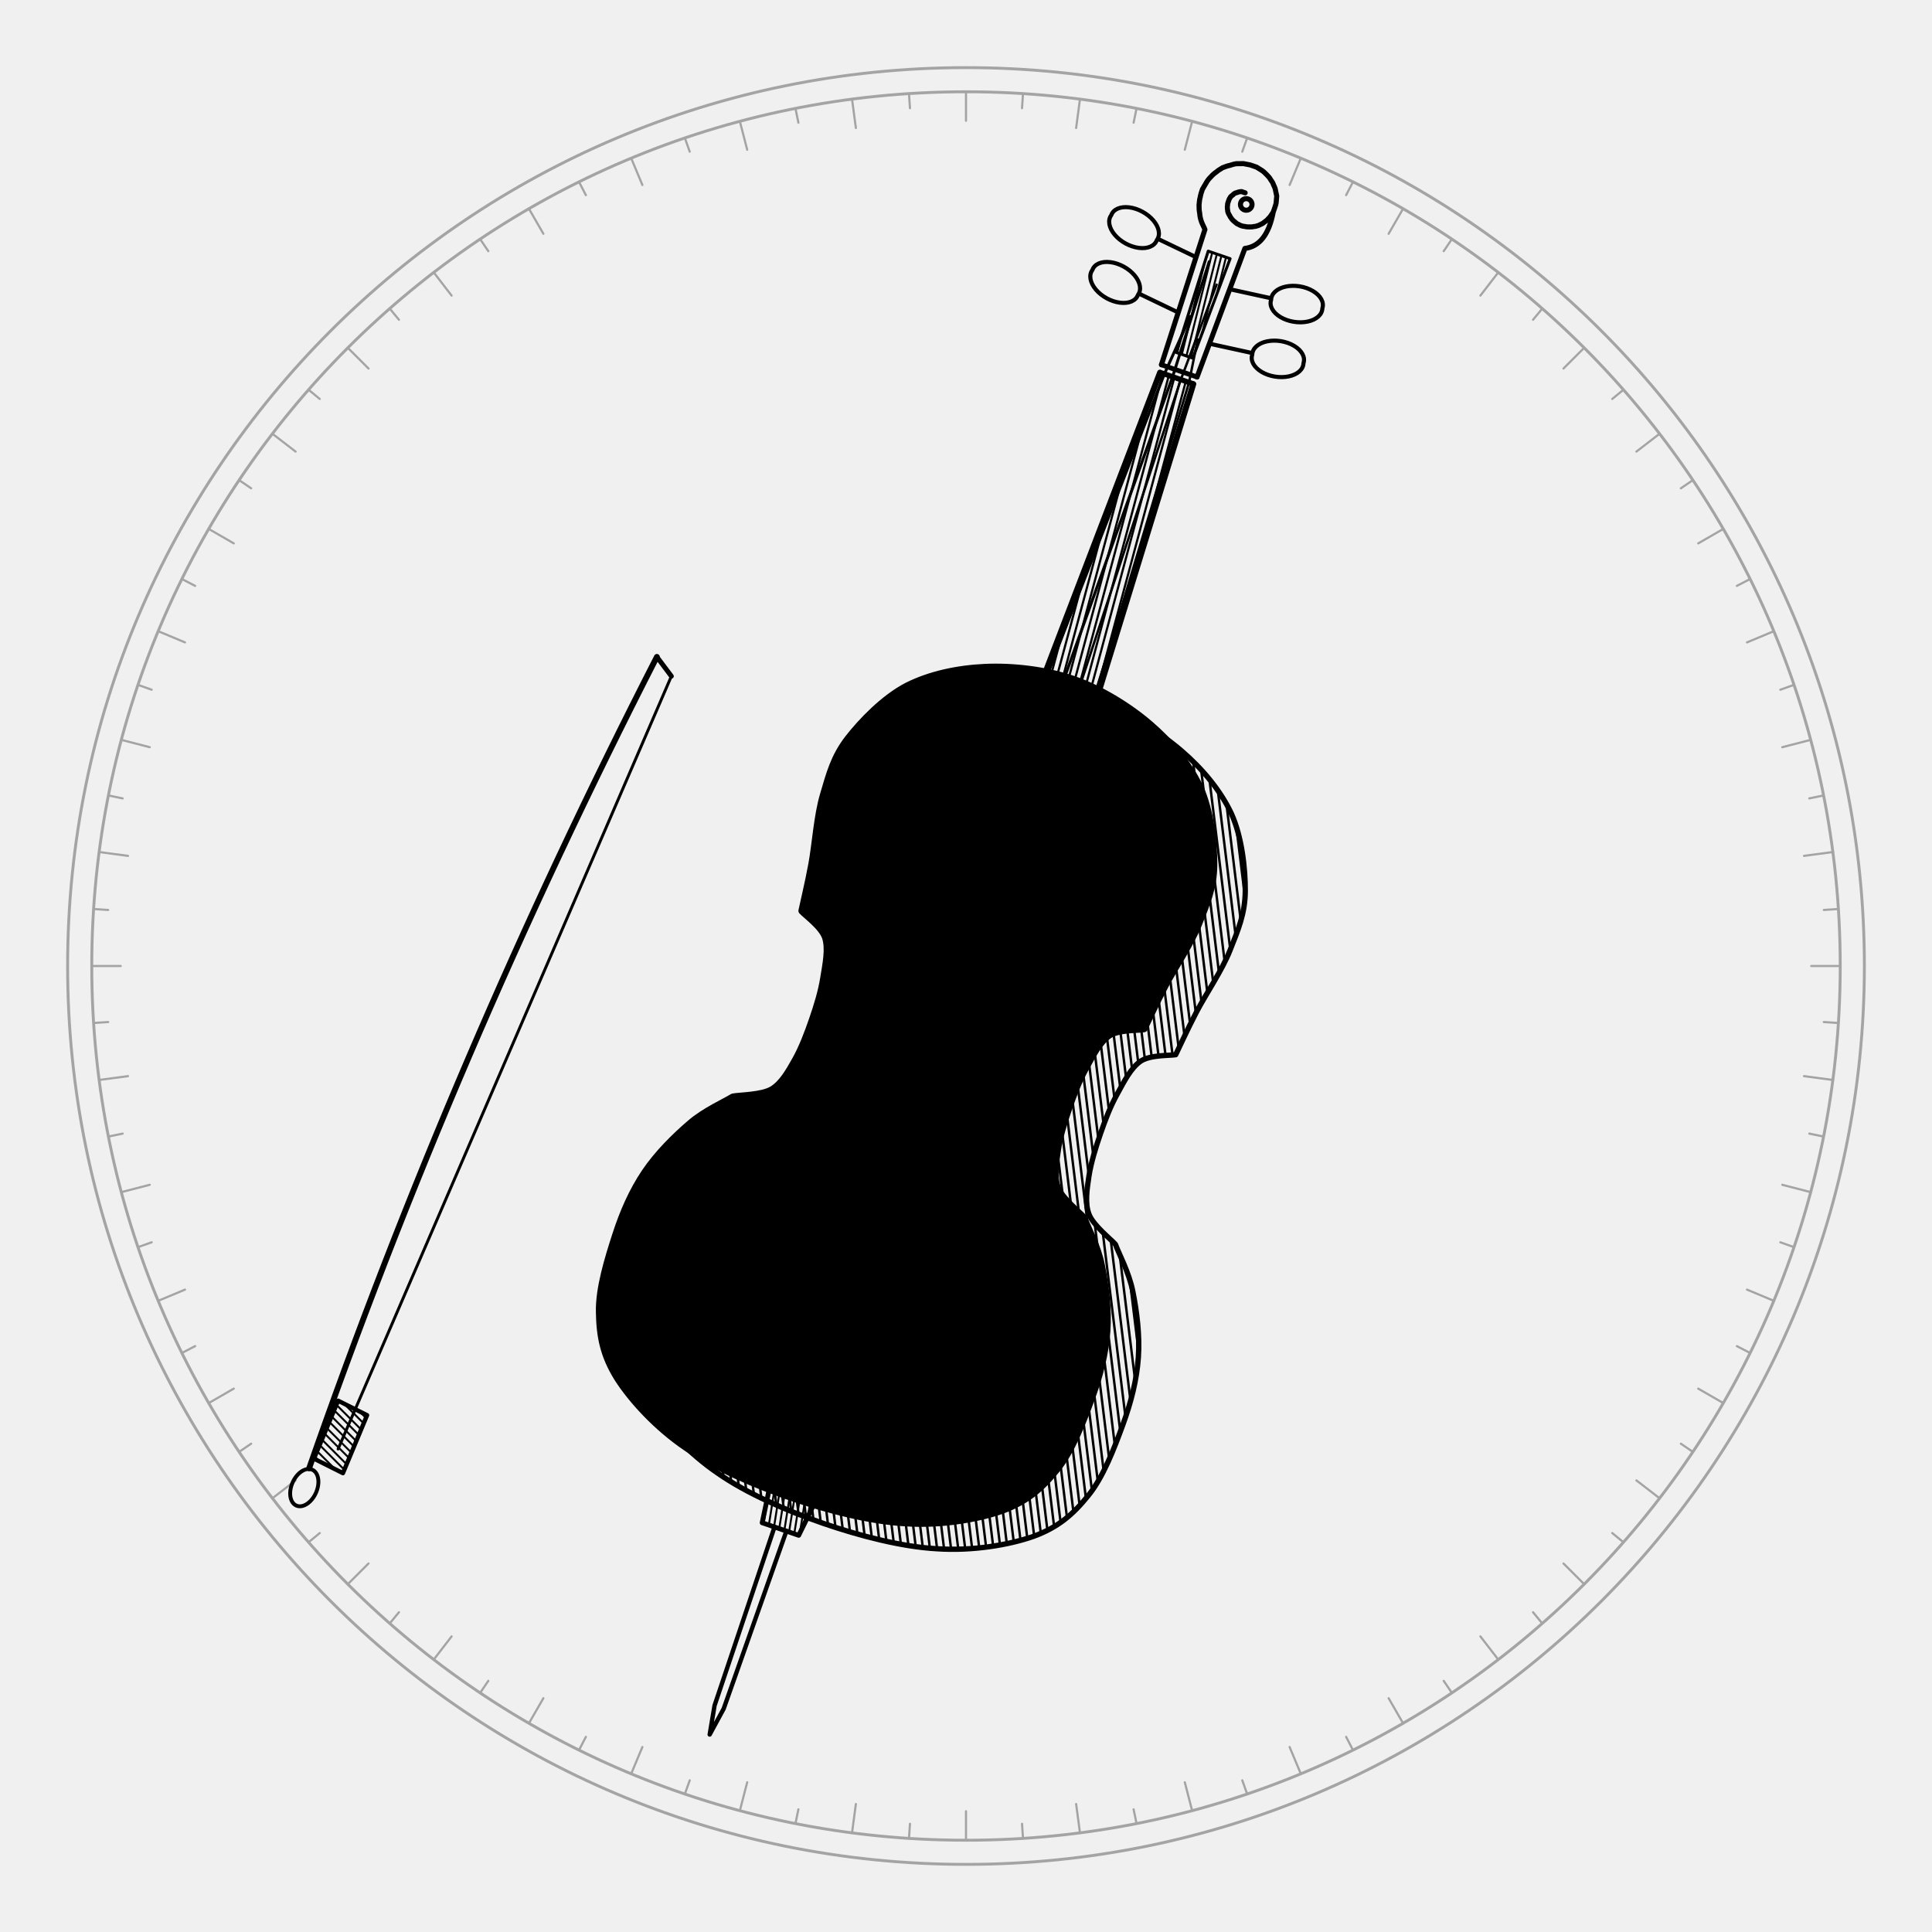
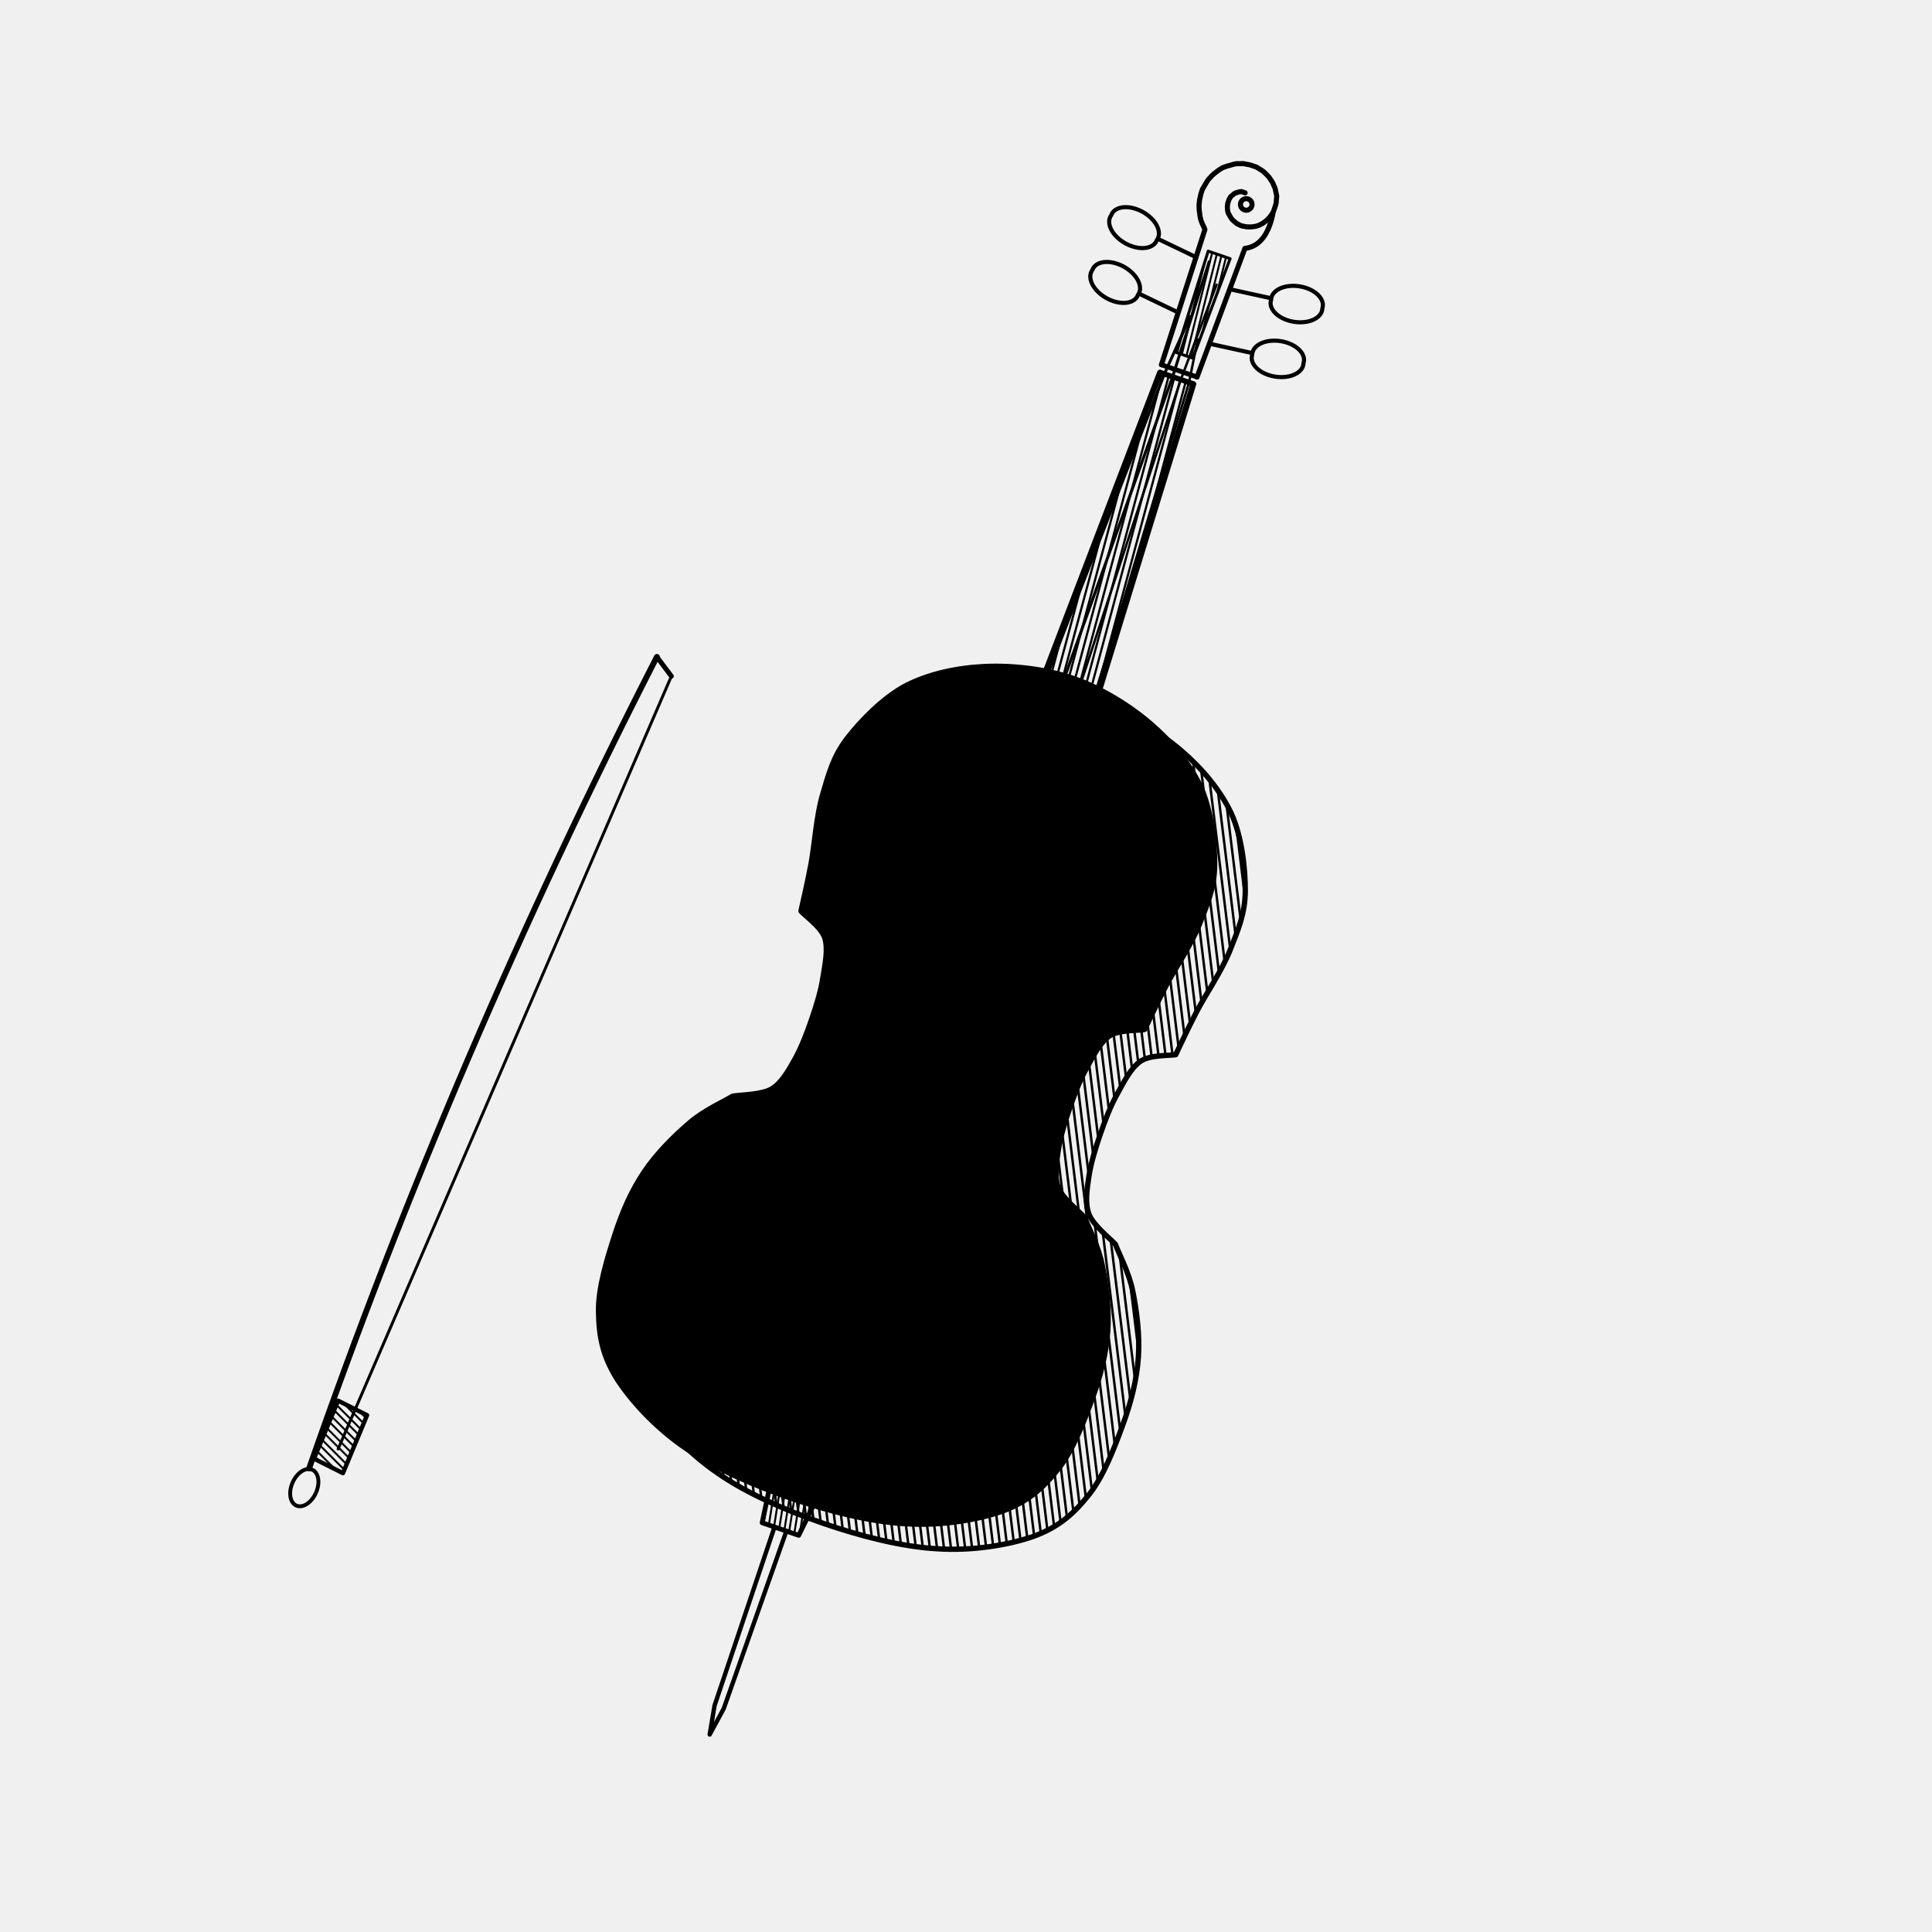
<svg xmlns="http://www.w3.org/2000/svg" viewBox="0 0 400 400" fill="none" stroke="currentColor" stroke-linecap="round" stroke-linejoin="round" role="img" aria-label="Виолончель">
  <defs stroke="none">
    <clipPath id="cello-clip-1">
      <path d="M195 315L196 323L204 323L205 315Z" />
    </clipPath>
    <clipPath id="cello-clip-2">
      <path d="M245.4 203.5C245.6 201.9 246 197.7 246.6 193.7C247.2 189.7 248.8 183.9 249 179.4C249.2 174.9 249.5 171.3 248 166.8C246.5 162.4 243.7 156.4 240 152.5C236.3 148.7 231.3 145.7 226 143.6C220.7 141.5 214 140 208 140C202 140 195.3 141.5 190 143.6C184.7 145.7 179.7 148.7 176 152.5C172.3 156.4 169.5 162.4 168 166.8C166.5 171.3 166.8 174.9 167 179.4C167.2 183.9 168.8 189.7 169.4 193.7C170 197.7 170.4 201.9 170.6 203.5C171.7 204.1 175.5 205.2 177 207.1C178.5 209.1 178.9 212.3 179.4 215.2C179.9 218 180 221.1 180 224.1C180 227.1 179.9 230.3 179.4 233.1C178.9 235.8 178.4 238.7 176.8 240.6C175.2 242.5 170.8 244 169.6 244.7C168.5 246.1 165 249.3 163 252.8C161 256.2 158.7 260.8 157.5 265.3C156.3 269.8 155.9 274.5 156 279.6C156.1 284.7 156.3 291.1 158 295.7C159.7 300.4 161.7 303.9 166 307.4C170.3 310.8 177 314.4 184 316.3C191 318.3 200 319 208 319C216 319 225 318.3 232 316.3C239 314.4 245.7 310.8 250 307.4C254.3 303.9 256.3 300.4 258 295.7C259.7 291.1 259.9 284.7 260 279.6C260.1 274.5 259.7 269.8 258.5 265.3C257.3 260.8 255 256.2 253 252.8C251 249.3 247.5 246.1 246.4 244.7C245.2 244 240.8 242.5 239.2 240.6C237.6 238.7 237.1 235.8 236.6 233.1C236.1 230.3 236 227.1 236 224.1C236 221.1 236.1 218 236.6 215.2C237.1 212.3 237.5 209.1 239 207.1C240.5 205.2 244.3 204.1 245.4 203.5Z" />
    </clipPath>
    <mask id="cello-mask-3" maskUnits="userSpaceOnUse" x="104" y="93" width="200" height="271">
      <rect x="104" y="93" width="200" height="271" fill="#fff" />
      <path d="M245.4 203.5C245.6 201.9 246 197.7 246.6 193.7C247.2 189.7 248.8 183.9 249 179.4C249.2 174.9 249.5 171.3 248 166.8C246.5 162.4 243.7 156.4 240 152.5C236.3 148.7 231.3 145.7 226 143.6C220.7 141.5 214 140 208 140C202 140 195.3 141.5 190 143.6C184.7 145.7 179.7 148.7 176 152.5C172.3 156.4 169.5 162.4 168 166.8C166.5 171.3 166.8 174.9 167 179.4C167.2 183.9 168.8 189.7 169.4 193.7C170 197.7 170.4 201.9 170.6 203.5C171.7 204.1 175.5 205.2 177 207.1C178.5 209.1 178.9 212.3 179.4 215.2C179.9 218 180 221.1 180 224.1C180 227.1 179.9 230.3 179.4 233.1C178.9 235.8 178.4 238.7 176.8 240.6C175.2 242.5 170.8 244 169.6 244.7C168.5 246.1 165 249.3 163 252.8C161 256.2 158.7 260.8 157.5 265.3C156.3 269.8 155.9 274.5 156 279.6C156.1 284.7 156.3 291.1 158 295.7C159.7 300.4 161.7 303.9 166 307.4C170.3 310.8 177 314.4 184 316.3C191 318.3 200 319 208 319C216 319 225 318.3 232 316.3C239 314.4 245.7 310.8 250 307.4C254.3 303.9 256.3 300.4 258 295.7C259.7 291.1 259.9 284.7 260 279.6C260.1 274.5 259.7 269.8 258.5 265.3C257.3 260.8 255 256.2 253 252.8C251 249.3 247.5 246.1 246.4 244.7C245.2 244 240.8 242.5 239.2 240.6C237.6 238.7 237.1 235.8 236.6 233.1C236.1 230.3 236 227.1 236 224.1C236 221.1 236.1 218 236.6 215.2C237.1 212.3 237.5 209.1 239 207.1C240.5 205.2 244.3 204.1 245.4 203.5Z" transform="translate(-8 -3)" fill="#000" />
    </mask>
    <mask id="cello-occ-4" maskUnits="userSpaceOnUse" x="-100" y="-100" width="600" height="600">
      <rect x="-100" y="-100" width="600" height="600" fill="#fff" />
      <path d="M237.4 200.5C237.6 198.9 238 194.7 238.6 190.7C239.2 186.7 240.8 180.9 241 176.4C241.2 171.9 241.5 168.3 240 163.8C238.5 159.4 235.7 153.4 232 149.5C228.3 145.7 223.3 142.7 218 140.6C212.7 138.5 206 137 200 137C194 137 187.3 138.5 182 140.6C176.7 142.7 171.7 145.7 168 149.5C164.3 153.4 161.5 159.4 160 163.8C158.5 168.3 158.8 171.9 159 176.4C159.2 180.9 160.8 186.7 161.4 190.7C162 194.7 162.4 198.9 162.6 200.5C163.7 201.1 167.5 202.2 169 204.1C170.5 206.1 170.9 209.3 171.4 212.2C171.9 215 172 218.1 172 221.1C172 224.1 171.9 227.3 171.4 230.1C170.9 232.8 170.4 235.7 168.8 237.6C167.2 239.5 162.8 241 161.6 241.7C160.5 243.1 157 246.3 155 249.8C153 253.2 150.7 257.8 149.5 262.3C148.3 266.8 147.9 271.5 148 276.6C148.1 281.7 148.3 288.1 150 292.7C151.7 297.4 153.7 300.9 158 304.4C162.3 307.8 169 311.4 176 313.3C183 315.3 192 316 200 316C208 316 217 315.3 224 313.3C231 311.4 237.7 307.8 242 304.4C246.3 300.9 248.3 297.4 250 292.7C251.7 288.1 251.9 281.7 252 276.6C252.1 271.5 251.7 266.8 250.5 262.3C249.3 257.8 247 253.2 245 249.8C243 246.3 239.5 243.1 238.4 241.7C237.2 241 232.8 239.5 231.2 237.6C229.6 235.7 229.1 232.8 228.6 230.1C228.1 227.3 228 224.1 228 221.1C228 218.1 228.1 215 228.6 212.2C229.1 209.3 229.5 206.1 231 204.1C232.5 202.2 236.3 201.1 237.4 200.5Z" fill="#000" />
    </mask>
    <clipPath id="cello-clip-5">
      <path d="M237.4 200.5C237.6 198.9 238 194.7 238.6 190.7C239.2 186.7 240.8 180.9 241 176.4C241.2 171.9 241.5 168.3 240 163.8C238.5 159.4 235.7 153.4 232 149.5C228.3 145.7 223.3 142.7 218 140.6C212.7 138.5 206 137 200 137C194 137 187.3 138.5 182 140.6C176.7 142.7 171.7 145.7 168 149.5C164.3 153.4 161.5 159.4 160 163.8C158.5 168.3 158.8 171.9 159 176.4C159.2 180.9 160.8 186.7 161.4 190.7C162 194.7 162.4 198.9 162.6 200.5C163.7 201.1 167.5 202.2 169 204.1C170.5 206.1 170.9 209.3 171.4 212.2C171.9 215 172 218.1 172 221.1C172 224.1 171.9 227.3 171.4 230.1C170.9 232.8 170.4 235.7 168.8 237.6C167.2 239.5 162.8 241 161.6 241.7C160.5 243.1 157 246.3 155 249.8C153 253.2 150.7 257.8 149.5 262.3C148.3 266.8 147.9 271.5 148 276.6C148.1 281.7 148.3 288.1 150 292.7C151.7 297.4 153.7 300.9 158 304.4C162.3 307.8 169 311.4 176 313.3C183 315.3 192 316 200 316C208 316 217 315.3 224 313.3C231 311.4 237.7 307.8 242 304.4C246.3 300.9 248.3 297.4 250 292.7C251.7 288.1 251.9 281.7 252 276.6C252.1 271.5 251.7 266.8 250.5 262.3C249.3 257.8 247 253.2 245 249.8C243 246.3 239.5 243.1 238.4 241.7C237.2 241 232.8 239.5 231.2 237.6C229.6 235.7 229.1 232.8 228.6 230.1C228.1 227.3 228 224.1 228 221.1C228 218.1 228.1 215 228.6 212.2C229.1 209.3 229.5 206.1 231 204.1C232.5 202.2 236.3 201.1 237.4 200.5Z" />
    </clipPath>
    <mask id="cello-mask-6" maskUnits="userSpaceOnUse" x="104" y="93" width="192" height="267">
      <rect x="104" y="93" width="192" height="267" fill="#fff" />
      <path d="M237.4 200.5C237.6 198.9 238 194.7 238.6 190.7C239.2 186.7 240.8 180.9 241 176.4C241.2 171.9 241.5 168.3 240 163.8C238.5 159.4 235.7 153.4 232 149.5C228.3 145.7 223.3 142.7 218 140.6C212.7 138.5 206 137 200 137C194 137 187.3 138.5 182 140.6C176.7 142.7 171.7 145.7 168 149.5C164.3 153.4 161.5 159.4 160 163.8C158.5 168.3 158.8 171.9 159 176.4C159.2 180.9 160.8 186.7 161.4 190.7C162 194.7 162.4 198.9 162.6 200.5C163.7 201.1 167.5 202.2 169 204.1C170.5 206.1 170.9 209.3 171.4 212.2C171.9 215 172 218.1 172 221.1C172 224.1 171.9 227.3 171.4 230.1C170.9 232.8 170.4 235.7 168.8 237.6C167.2 239.5 162.8 241 161.6 241.7C160.5 243.1 157 246.3 155 249.8C153 253.2 150.7 257.8 149.5 262.3C148.3 266.8 147.9 271.5 148 276.6C148.1 281.7 148.3 288.1 150 292.7C151.7 297.4 153.7 300.9 158 304.4C162.3 307.8 169 311.4 176 313.3C183 315.3 192 316 200 316C208 316 217 315.3 224 313.3C231 311.4 237.7 307.8 242 304.4C246.3 300.9 248.3 297.4 250 292.7C251.7 288.1 251.9 281.7 252 276.6C252.1 271.5 251.7 266.8 250.5 262.3C249.3 257.8 247 253.2 245 249.8C243 246.3 239.5 243.1 238.4 241.7C237.2 241 232.8 239.5 231.2 237.6C229.6 235.7 229.1 232.8 228.6 230.1C228.1 227.3 228 224.1 228 221.1C228 218.1 228.1 215 228.6 212.2C229.1 209.3 229.5 206.1 231 204.1C232.5 202.2 236.3 201.1 237.4 200.5Z" transform="translate(-18 -20)" fill="#000" />
    </mask>
    <clipPath id="cello-top">
      <path d="M234.8 201.5C235 199.9 235.3 195.8 235.9 192C236.5 188.1 237.9 182.5 238.1 178.1C238.3 173.8 238.6 170.4 237.2 166C235.8 161.7 233.2 156 229.8 152.2C226.3 148.5 221.7 145.6 216.7 143.6C211.8 141.6 205.6 140.1 200 140.1C194.4 140.1 188.2 141.6 183.3 143.6C178.3 145.6 173.7 148.5 170.2 152.2C166.8 156 164.2 161.7 162.8 166C161.4 170.4 161.7 173.8 161.9 178.1C162.1 182.5 163.5 188.1 164.1 192C164.7 195.8 165 199.9 165.2 201.5C167.3 202 170.8 203 172.1 204.9C173.4 206.8 173.8 209.9 174.3 212.7C174.7 215.4 174.8 218.4 174.8 221.3C174.8 224.2 174.7 227.3 174.3 230C173.8 232.6 173.4 235.3 171.9 237.2C170.5 239.1 166.5 240.5 165.4 241.2C162.9 242.5 159.6 245.7 157.7 249C155.8 252.3 153.6 256.8 152.5 261.2C151.4 265.5 151 270.1 151.1 275C151.2 279.9 151.4 286.1 153 290.6C154.6 295.1 156.4 298.6 160.5 301.9C164.6 305.2 170.9 308.7 177.4 310.5C184 312.4 192.5 313.1 200 313.1C207.5 313.1 216 312.4 222.6 310.5C229.1 308.7 235.4 305.2 239.5 301.9C243.6 298.6 245.4 295.1 247 290.6C248.6 286.1 248.8 279.9 248.9 275C249 270.1 248.6 265.5 247.5 261.2C246.4 256.8 244.2 252.3 242.3 249C240.4 245.7 237.1 242.5 236.1 241.2C233.5 240.5 229.5 239.1 228.1 237.2C226.6 235.3 226.2 232.6 225.7 230C225.3 227.3 225.2 224.2 225.2 221.3C225.2 218.4 225.3 215.4 225.7 212.7C226.2 209.9 226.6 206.8 227.9 204.9C229.2 203 232.7 202 233.7 201.5Z" />
    </clipPath>
    <clipPath id="cello-clip-7">
      <path d="M196.3 71L203.7 71L208.3 208Q200 211.5 191.7 208Z" />
    </clipPath>
    <clipPath id="cello-clip-8">
      <path d="M198.2 66L197.6 44L202.4 44L201.8 66Z" />
    </clipPath>
    <clipPath id="cello-clip-9">
      <path d="M192.5 252Q200 249 207.5 252L204.5 302Q200 305 195.5 302Z" />
    </clipPath>
    <clipPath id="cello-clip-10">
      <path d="M65 302L70 290L76 293L71 305Z" />
    </clipPath>
  </defs>
-   <g class="frame" opacity="0.32">
-     <path class="d" pathLength="1" d="M14 200A186 186 0 1 0 386 200A186 186 0 1 0 14 200ZM19 200A181 181 0 1 0 381 200A181 181 0 1 0 19 200Z" stroke-width="0.6" />
-     <path class="h" d="M381 200L375 200M380.6 211.8L377.6 211.6M379.5 223.6L373.5 222.8M377.5 235.3L374.6 234.7M374.8 246.8L369 245.3M371.4 258.2L368.6 257.2M367.2 269.3L361.7 267M362.3 280.1L359.6 278.7M356.8 290.5L351.6 287.5M350.5 300.6L348 298.9M343.6 310.2L338.8 306.5M336.1 319.3L333.8 317.4M328 328L323.7 323.7M319.3 336.1L317.4 333.8M310.2 343.6L306.5 338.8M300.6 350.5L298.9 348M290.5 356.8L287.5 351.6M280.1 362.3L278.7 359.6M269.3 367.2L267 361.7M258.2 371.4L257.2 368.6M246.8 374.8L245.3 369M235.3 377.5L234.7 374.6M223.6 379.5L222.8 373.5M211.8 380.6L211.6 377.6M200 381L200 375M188.2 380.6L188.4 377.6M176.4 379.5L177.2 373.5M164.7 377.5L165.3 374.6M153.2 374.8L154.7 369M141.8 371.4L142.8 368.6M130.7 367.2L133 361.7M119.9 362.3L121.3 359.6M109.5 356.8L112.5 351.6M99.4 350.5L101.1 348M89.8 343.6L93.5 338.8M80.7 336.1L82.6 333.8M72 328L76.3 323.7M63.9 319.3L66.2 317.4M56.4 310.2L61.2 306.5M49.5 300.6L52 298.9M43.2 290.5L48.4 287.5M37.7 280.1L40.4 278.7M32.8 269.3L38.3 267M28.6 258.2L31.4 257.2M25.2 246.8L31 245.3M22.5 235.3L25.4 234.7M20.5 223.6L26.5 222.8M19.4 211.8L22.4 211.6M19 200L25 200M19.4 188.2L22.4 188.4M20.5 176.4L26.5 177.2M22.5 164.7L25.4 165.3M25.2 153.2L31 154.7M28.6 141.8L31.4 142.8M32.8 130.7L38.3 133M37.7 119.9L40.4 121.3M43.2 109.5L48.4 112.5M49.5 99.4L52 101.1M56.4 89.8L61.2 93.5M63.9 80.7L66.2 82.6M72 72L76.3 76.3M80.7 63.9L82.6 66.2M89.8 56.4L93.5 61.2M99.4 49.5L101.1 52M109.5 43.2L112.5 48.4M119.9 37.7L121.3 40.4M130.7 32.8L133 38.3M141.8 28.6L142.8 31.4M153.2 25.2L154.7 31M164.7 22.5L165.3 25.4M176.4 20.5L177.2 26.5M188.2 19.4L188.4 22.4M200 19L200 25M211.8 19.4L211.6 22.4M223.6 20.5L222.8 26.5M235.3 22.5L234.7 25.4M246.8 25.2L245.3 31M258.2 28.6L257.2 31.4M269.3 32.8L267 38.3M280.1 37.7L278.7 40.4M290.5 43.2L287.5 48.4M300.6 49.5L298.9 52M310.2 56.4L306.5 61.2M319.3 63.9L317.4 66.2M328 72L323.7 76.3M336.1 80.7L333.8 82.6M343.6 89.8L338.8 93.5M350.5 99.4L348 101.1M356.8 109.5L351.6 112.5M362.3 119.9L359.6 121.3M367.2 130.7L361.7 133M371.4 141.8L368.6 142.8M374.8 153.2L369 154.7M377.5 164.7L374.6 165.3M379.5 176.4L373.5 177.2M380.6 188.2L377.6 188.4" stroke-width="0.45" />
-   </g>
  <g transform="rotate(19 200 205)">
    <path class="d" pathLength="1" d="M195 315L196 323L204 323L205 315" stroke-width="1" />
    <g clip-path="url(#cello-clip-1)">
      <path class="h" d="M207.2 308.7L210.3 326.2M206.1 308.9L209.2 326.4M205.1 309.1L208.2 326.6M204 309.3L207.1 326.8M202.9 309.4L206 327M201.8 309.6L204.9 327.2M200.7 309.8L203.8 327.4M199.6 310L202.7 327.6M198.6 310.2L201.7 327.8M197.5 310.4L200.6 327.9M196.4 310.6L199.5 328.1M195.3 310.8L198.4 328.3M194.2 311L197.3 328.5M193.1 311.2L196.2 328.7M192.1 311.4L195.2 328.9M191 311.5L194.1 329.1M189.9 311.7L193 329.3" stroke-width="0.4" />
    </g>
    <path class="d" pathLength="1" d="M198.7 323L199 362L200 368L201 362L201.3 323" stroke-width="0.9" />
    <g mask="url(#cello-occ-4)">
      <path class="d" pathLength="1" d="M245.4 203.5C245.6 201.9 246 197.7 246.6 193.7C247.2 189.7 248.8 183.9 249 179.4C249.2 174.9 249.5 171.3 248 166.8C246.5 162.4 243.7 156.4 240 152.5C236.3 148.7 231.3 145.7 226 143.6C220.7 141.5 214 140 208 140C202 140 195.3 141.5 190 143.6C184.7 145.7 179.7 148.7 176 152.5C172.3 156.4 169.5 162.4 168 166.8C166.5 171.3 166.8 174.9 167 179.4C167.2 183.9 168.8 189.7 169.4 193.7C170 197.7 170.4 201.9 170.6 203.5C171.7 204.1 175.5 205.2 177 207.1C178.5 209.1 178.9 212.3 179.4 215.2C179.9 218 180 221.1 180 224.1C180 227.1 179.9 230.3 179.4 233.1C178.9 235.8 178.4 238.7 176.8 240.6C175.2 242.5 170.8 244 169.6 244.7C168.5 246.1 165 249.3 163 252.8C161 256.2 158.7 260.8 157.5 265.3C156.3 269.8 155.9 274.5 156 279.6C156.1 284.7 156.3 291.1 158 295.7C159.7 300.4 161.7 303.9 166 307.4C170.3 310.8 177 314.4 184 316.3C191 318.3 200 319 208 319C216 319 225 318.3 232 316.3C239 314.4 245.7 310.8 250 307.4C254.3 303.9 256.3 300.4 258 295.7C259.7 291.1 259.9 284.7 260 279.6C260.1 274.5 259.7 269.8 258.5 265.3C257.3 260.8 255 256.2 253 252.8C251 249.3 247.5 246.1 246.4 244.7C245.2 244 240.8 242.5 239.2 240.6C237.6 238.7 237.1 235.8 236.6 233.1C236.1 230.3 236 227.1 236 224.1C236 221.1 236.1 218 236.6 215.2C237.1 212.3 237.5 209.1 239 207.1C240.5 205.2 244.3 204.1 245.4 203.5Z" stroke-width="1.1" />
      <g clip-path="url(#cello-clip-2)" mask="url(#cello-mask-3)">
        <path class="h" d="M256.6 75.8L356.7 281.1M255.3 76.4L355.4 281.7M254 77L354.1 282.4M252.7 77.7L352.8 283M251.4 78.3L351.5 283.6M250.1 78.9L350.2 284.3M248.8 79.6L348.9 284.9M247.5 80.2L347.6 285.5M246.2 80.8L346.3 286.2M244.9 81.5L345 286.8M243.6 82.1L343.7 287.5M242.3 82.7L342.4 288.1M241 83.4L341.1 288.7M239.7 84L339.8 289.4M238.4 84.6L338.5 290M237 85.3L337.2 290.6M235.7 85.9L335.9 291.3M234.4 86.6L334.6 291.9M233.1 87.2L333.3 292.5M231.8 87.8L332 293.2M230.5 88.5L330.7 293.8M229.2 89.1L329.4 294.4M227.9 89.7L328.1 295.1M226.6 90.4L326.8 295.7M225.3 91L325.5 296.4M224 91.6L324.2 297M222.7 92.3L322.9 297.6M221.4 92.9L321.6 298.3M220.1 93.5L320.3 298.9M218.8 94.2L319 299.5M217.5 94.8L317.7 300.2M216.2 95.5L316.3 300.8M214.9 96.1L315 301.4M213.6 96.7L313.7 302.1M212.3 97.4L312.4 302.7M211 98L311.1 303.3M209.7 98.6L309.8 304M208.4 99.3L308.5 304.6M207.1 99.9L307.2 305.3M205.8 100.5L305.9 305.9M204.5 101.2L304.6 306.5M203.2 101.8L303.3 307.2M201.9 102.4L302 307.8M200.6 103.1L300.7 308.4M199.3 103.7L299.4 309.1M197.9 104.4L298.1 309.7M196.6 105L296.8 310.3M195.3 105.6L295.5 311M194 106.3L294.2 311.6M192.7 106.9L292.9 312.2M191.4 107.5L291.6 312.9M190.1 108.2L290.3 313.5M188.8 108.8L289 314.1M187.5 109.4L287.7 314.8M186.2 110.1L286.4 315.4M184.9 110.7L285.1 316.1M183.6 111.3L283.8 316.7M182.3 112L282.5 317.3M181 112.6L281.2 318M179.7 113.3L279.9 318.6M178.4 113.9L278.6 319.2M177.1 114.5L277.3 319.9M175.8 115.2L275.9 320.5M174.5 115.8L274.6 321.1M173.2 116.4L273.3 321.8M171.9 117.1L272 322.4M170.6 117.7L270.7 323M169.3 118.3L269.4 323.7M168 119L268.1 324.3M166.7 119.6L266.8 325M165.4 120.2L265.5 325.6M164.1 120.9L264.2 326.2M162.8 121.5L262.9 326.9M161.5 122.2L261.6 327.5M160.2 122.8L260.3 328.1M158.9 123.4L259 328.8M157.5 124.1L257.7 329.4M156.2 124.7L256.4 330M154.9 125.3L255.1 330.7M153.6 126L253.8 331.3M152.3 126.6L252.5 331.9M151 127.2L251.2 332.6M149.7 127.9L249.9 333.2M148.4 128.5L248.6 333.9M147.1 129.1L247.3 334.5M145.8 129.8L246 335.1M144.5 130.4L244.7 335.8M143.2 131.1L243.4 336.4M141.9 131.7L242.1 337M140.6 132.3L240.8 337.7M139.3 133L239.5 338.3M138 133.6L238.2 338.9M136.7 134.2L236.9 339.6M135.4 134.9L235.5 340.2M134.1 135.5L234.2 340.8M132.8 136.1L232.9 341.5M131.5 136.8L231.6 342.1M130.2 137.4L230.3 342.8M128.9 138L229 343.4M127.6 138.7L227.7 344M126.3 139.3L226.4 344.7M125 139.9L225.1 345.3M123.7 140.6L223.8 345.9M122.4 141.2L222.5 346.6M121.1 141.9L221.2 347.2M119.8 142.5L219.9 347.8M118.5 143.1L218.6 348.5M117.1 143.8L217.3 349.1M115.8 144.4L216 349.7M114.5 145L214.7 350.4M113.2 145.7L213.4 351M111.9 146.3L212.1 351.7M110.6 146.9L210.8 352.3M109.3 147.6L209.5 352.9M108 148.2L208.2 353.6M106.7 148.8L206.9 354.2M105.4 149.5L205.6 354.8M104.1 150.1L204.3 355.5M102.8 150.8L203 356.1M101.5 151.4L201.7 356.7M100.2 152L200.4 357.4M98.9 152.7L199.1 358M97.6 153.3L197.8 358.6M96.3 153.9L196.4 359.3M95 154.6L195.1 359.9M93.7 155.2L193.8 360.6M92.4 155.8L192.5 361.2M91.1 156.5L191.2 361.8M89.8 157.1L189.9 362.5M88.5 157.7L188.6 363.1M87.2 158.4L187.3 363.7M85.9 159L186 364.4M84.6 159.7L184.7 365M83.3 160.3L183.4 365.6M82 160.9L182.1 366.3M80.7 161.6L180.8 366.9M79.4 162.2L179.5 367.5M78.1 162.8L178.2 368.2M76.7 163.5L176.9 368.8M75.4 164.1L175.6 369.4M74.1 164.7L174.3 370.1M72.8 165.4L173 370.7M71.5 166L171.7 371.4M70.2 166.6L170.4 372M68.9 167.3L169.1 372.6M67.6 167.9L167.8 373.3M66.3 168.6L166.5 373.9M65 169.2L165.2 374.5M63.7 169.8L163.9 375.2M62.4 170.5L162.6 375.8M61.1 171.1L161.3 376.4M59.8 171.7L160 377.1M58.5 172.4L158.7 377.7M57.2 173L157.4 378.3M55.9 173.6L156 379M54.6 174.3L154.7 379.6M53.3 174.9L153.4 380.3M52 175.5L152.1 380.9" stroke-width="0.5" />
      </g>
    </g>
    <path class="fillin" d="M237.4 200.5C237.6 198.9 238 194.7 238.6 190.7C239.2 186.7 240.8 180.9 241 176.4C241.2 171.9 241.5 168.3 240 163.8C238.5 159.4 235.7 153.4 232 149.5C228.3 145.7 223.3 142.7 218 140.6C212.7 138.5 206 137 200 137C194 137 187.3 138.5 182 140.6C176.7 142.7 171.7 145.7 168 149.5C164.3 153.4 161.5 159.4 160 163.8C158.5 168.3 158.8 171.9 159 176.4C159.2 180.9 160.8 186.7 161.4 190.7C162 194.7 162.4 198.9 162.6 200.5C163.7 201.1 167.5 202.2 169 204.1C170.5 206.1 170.9 209.3 171.4 212.2C171.9 215 172 218.1 172 221.1C172 224.1 171.9 227.3 171.4 230.1C170.9 232.8 170.4 235.7 168.8 237.6C167.2 239.5 162.8 241 161.6 241.7C160.5 243.1 157 246.3 155 249.8C153 253.2 150.7 257.8 149.5 262.3C148.3 266.8 147.9 271.5 148 276.6C148.1 281.7 148.3 288.1 150 292.7C151.7 297.4 153.7 300.9 158 304.4C162.3 307.8 169 311.4 176 313.3C183 315.3 192 316 200 316C208 316 217 315.3 224 313.3C231 311.4 237.7 307.8 242 304.4C246.3 300.9 248.3 297.4 250 292.7C251.7 288.1 251.9 281.7 252 276.6C252.1 271.5 251.7 266.8 250.5 262.3C249.3 257.8 247 253.2 245 249.8C243 246.3 239.5 243.1 238.4 241.7C237.2 241 232.8 239.5 231.2 237.6C229.6 235.7 229.1 232.8 228.6 230.1C228.1 227.3 228 224.1 228 221.1C228 218.1 228.1 215 228.6 212.2C229.1 209.3 229.5 206.1 231 204.1C232.5 202.2 236.3 201.1 237.4 200.5Z" fill="currentColor" stroke="none" />
    <path class="d" pathLength="1" d="M237.4 200.5C237.6 198.9 238 194.7 238.6 190.7C239.2 186.7 240.8 180.9 241 176.4C241.2 171.9 241.5 168.3 240 163.8C238.5 159.4 235.7 153.4 232 149.5C228.3 145.7 223.3 142.7 218 140.6C212.7 138.5 206 137 200 137C194 137 187.3 138.5 182 140.6C176.7 142.7 171.7 145.7 168 149.5C164.3 153.4 161.5 159.4 160 163.8C158.5 168.3 158.8 171.9 159 176.4C159.2 180.9 160.8 186.7 161.4 190.7C162 194.7 162.4 198.9 162.6 200.5C163.7 201.1 167.5 202.2 169 204.1C170.5 206.1 170.9 209.3 171.4 212.2C171.9 215 172 218.1 172 221.1C172 224.1 171.9 227.3 171.4 230.1C170.9 232.8 170.4 235.7 168.8 237.6C167.2 239.5 162.8 241 161.6 241.7C160.5 243.1 157 246.3 155 249.8C153 253.2 150.7 257.8 149.5 262.3C148.3 266.8 147.9 271.5 148 276.6C148.1 281.7 148.3 288.1 150 292.7C151.7 297.4 153.7 300.9 158 304.4C162.3 307.8 169 311.4 176 313.3C183 315.3 192 316 200 316C208 316 217 315.3 224 313.3C231 311.4 237.7 307.8 242 304.4C246.3 300.9 248.3 297.4 250 292.7C251.7 288.1 251.9 281.7 252 276.6C252.1 271.5 251.7 266.8 250.5 262.3C249.3 257.8 247 253.2 245 249.8C243 246.3 239.5 243.1 238.4 241.7C237.2 241 232.8 239.5 231.2 237.6C229.6 235.7 229.1 232.8 228.6 230.1C228.1 227.3 228 224.1 228 221.1C228 218.1 228.1 215 228.6 212.2C229.1 209.3 229.5 206.1 231 204.1C232.5 202.2 236.3 201.1 237.4 200.5Z" stroke-width="1.6" />
    <path class="d" pathLength="1" d="M234.8 201.5C235 199.9 235.3 195.8 235.9 192C236.5 188.1 237.9 182.5 238.1 178.1C238.3 173.8 238.6 170.4 237.2 166C235.8 161.7 233.2 156 229.8 152.2C226.3 148.5 221.7 145.6 216.7 143.6C211.8 141.6 205.6 140.1 200 140.1C194.4 140.1 188.2 141.6 183.3 143.6C178.3 145.6 173.7 148.5 170.2 152.2C166.8 156 164.2 161.7 162.8 166C161.4 170.4 161.7 173.8 161.9 178.1C162.1 182.5 163.5 188.1 164.1 192C164.7 195.8 165 199.9 165.2 201.5C167.3 202 170.8 203 172.1 204.9C173.4 206.8 173.8 209.9 174.3 212.7C174.7 215.4 174.8 218.4 174.8 221.3C174.8 224.2 174.7 227.3 174.3 230C173.8 232.6 173.4 235.3 171.9 237.2C170.5 239.1 166.5 240.5 165.4 241.2C162.9 242.5 159.6 245.7 157.7 249C155.8 252.3 153.6 256.8 152.5 261.2C151.4 265.5 151 270.1 151.1 275C151.2 279.9 151.4 286.1 153 290.6C154.6 295.1 156.4 298.6 160.5 301.9C164.6 305.2 170.9 308.7 177.4 310.5C184 312.4 192.5 313.1 200 313.1C207.5 313.1 216 312.4 222.6 310.5C229.1 308.7 235.4 305.2 239.5 301.9C243.6 298.6 245.4 295.1 247 290.6C248.6 286.1 248.8 279.9 248.9 275C249 270.1 248.6 265.5 247.5 261.2C246.4 256.8 244.2 252.3 242.3 249C240.4 245.7 237.1 242.5 236.1 241.2C233.5 240.5 229.5 239.1 228.1 237.2C226.6 235.3 226.2 232.6 225.7 230C225.3 227.3 225.2 224.2 225.2 221.3C225.2 218.4 225.3 215.4 225.7 212.7C226.2 209.9 226.6 206.8 227.9 204.9C229.2 203 232.7 202 233.7 201.5Z" stroke-width="0.5" />
    <g clip-path="url(#cello-clip-5)" mask="url(#cello-mask-6)">
      <path class="h" d="M180.8 70.1L356.4 207.3M179.3 72L354.9 209.2M177.8 73.9L353.4 211.1M176.4 75.8L351.9 213M174.9 77.7L350.4 214.9M173.4 79.6L349 216.8M171.9 81.5L347.5 218.6M170.5 83.4L346 220.5M169 85.3L344.5 222.4M167.5 87.2L343.1 224.3M166 89.1L341.6 226.2M164.5 91L340.1 228.1M163.1 92.8L338.6 230M161.6 94.7L337.1 231.9M160.1 96.6L335.7 233.8M158.6 98.5L334.2 235.7M157.2 100.4L332.7 237.6M155.7 102.3L331.2 239.5M154.2 104.2L329.8 241.3M152.7 106.1L328.3 243.2M151.3 108L326.8 245.1M149.8 109.9L325.3 247M148.3 111.8L323.8 248.9M146.8 113.6L322.4 250.8M145.3 115.5L320.9 252.7M143.9 117.4L319.4 254.6M142.4 119.3L317.9 256.5M140.9 121.2L316.5 258.4M139.4 123.1L315 260.3M138 125L313.5 262.1M136.5 126.9L312 264M135 128.8L310.5 265.9M133.5 130.7L309.1 267.8M132 132.6L307.6 269.7M130.6 134.5L306.1 271.6M129.1 136.3L304.6 273.5M127.6 138.2L303.2 275.4M126.1 140.1L301.7 277.3M124.7 142L300.2 279.2M123.2 143.9L298.7 281.1M121.7 145.8L297.2 283M120.2 147.7L295.8 284.8M118.7 149.6L294.3 286.7M117.3 151.5L292.8 288.6M115.8 153.4L291.3 290.5M114.3 155.3L289.9 292.4M112.8 157.1L288.4 294.3M111.4 159L286.9 296.2M109.9 160.9L285.4 298.1M108.4 162.8L283.9 300M106.9 164.7L282.5 301.9M105.4 166.6L281 303.8M104 168.5L279.5 305.6M102.5 170.4L278 307.5M101 172.3L276.6 309.4M99.5 174.2L275.1 311.3M98.1 176.1L273.6 313.2M96.6 177.9L272.1 315.1M95.1 179.8L270.7 317M93.6 181.7L269.2 318.9M92.1 183.6L267.7 320.8M90.7 185.5L266.2 322.7M89.2 187.4L264.7 324.6M87.7 189.3L263.3 326.4M86.2 191.2L261.8 328.3M84.8 193.1L260.3 330.2M83.3 195L258.8 332.1M81.8 196.9L257.4 334M80.3 198.8L255.9 335.9M78.8 200.6L254.4 337.8M77.4 202.5L252.9 339.7M75.9 204.4L251.4 341.6M74.4 206.3L250 343.5M72.9 208.2L248.5 345.4M71.5 210.1L247 347.3M70 212L245.5 349.1M68.5 213.9L244.1 351M67 215.8L242.6 352.9M65.6 217.7L241.1 354.8M64.1 219.6L239.6 356.7M62.6 221.4L238.1 358.6M61.1 223.3L236.7 360.5M59.6 225.2L235.2 362.4M58.2 227.1L233.7 364.3M56.7 229L232.2 366.2M55.2 230.9L230.8 368.1M53.7 232.8L229.3 369.9M52.3 234.7L227.8 371.8M50.8 236.6L226.3 373.7M49.3 238.5L224.8 375.6M47.8 240.4L223.4 377.5M46.3 242.3L221.9 379.4M44.9 244.1L220.4 381.3" stroke-width="0.4" />
    </g>
    <g clip-path="url(#cello-top)">
      <path class="h" d="M150 137L150.6 316M154.5 137L155.1 316M159 137L159.6 316M163.5 137L164.1 316M168 137L168.6 316M172.5 137L173.1 316M177 137L177.6 316M181.5 137L182.1 316M186 137L186.6 316M190.5 137L191.1 316M195 137L195.6 316M199.5 137L200.1 316M204 137L204.6 316M208.5 137L209.1 316M213 137L213.6 316M217.5 137L218.1 316M222 137L222.6 316M226.5 137L227.1 316M231 137L231.6 316M235.5 137L236.1 316M240 137L240.6 316M244.5 137L245.1 316M249 137L249.6 316" stroke-width="0.2" opacity=".7" />
    </g>
    <path class="d" pathLength="1" d="M182.4 210.8C182 212 179.7 214.7 179.1 218.1C178.5 221.5 179.2 227 178.9 231C178.6 235 178.6 238.7 177.5 242C176.4 245.4 173.4 249.7 172.4 251.2C171.4 252.8 171.1 252.8 171.6 251.2C172.1 249.7 174.6 245.4 175.3 242C176 238.7 175.6 235 175.9 231C176.2 227 176 221.5 176.9 218.1C177.8 214.7 180.7 212 181.6 210.8C182.5 209.5 182.8 209.5 182.4 210.8ZM180.5 209.4A2.1 2.1 0 1 0 184.7 209.4A2.1 2.1 0 1 0 180.5 209.4ZM168.8 252.8A2.6 2.6 0 1 0 174 252.8A2.6 2.6 0 1 0 168.8 252.8ZM178.9 231L182 231M175.9 231L172.8 231M217.6 210.8C218 212 220.3 214.7 220.9 218.1C221.5 221.5 220.8 227 221.1 231C221.4 235 221.4 238.7 222.5 242C223.6 245.4 226.6 249.7 227.6 251.2C228.6 252.8 228.9 252.8 228.4 251.2C227.9 249.7 225.4 245.4 224.7 242C224 238.7 224.4 235 224.1 231C223.8 227 224 221.5 223.1 218.1C222.2 214.7 219.3 212 218.4 210.8C217.5 209.5 217.2 209.5 217.6 210.8ZM215.3 209.4A2.1 2.1 0 1 0 219.5 209.4A2.1 2.1 0 1 0 215.3 209.4ZM226 252.8A2.6 2.6 0 1 0 231.2 252.8A2.6 2.6 0 1 0 226 252.8ZM221.1 231L218 231M224.1 231L227.2 231" stroke-width="0.85" />
    <path class="d" pathLength="1" d="M196.4 71L194.4 139M203.6 71L205.6 139" stroke-width="1.1" />
    <path class="d" pathLength="1" d="M196.3 71L203.7 71L208.3 208Q200 211.5 191.7 208Z" stroke-width="1.1" />
    <g clip-path="url(#cello-clip-7)">
      <path class="h" d="M269.1 62.1L279.4 210.6M267.8 62.1L278.2 210.6M266.6 62.2L277 210.7M265.3 62.3L275.7 210.8M264.1 62.4L274.5 210.9M262.8 62.5L273.2 211M261.6 62.6L272 211.1M260.3 62.7L270.7 211.2M259.1 62.8L269.5 211.3M257.8 62.8L268.2 211.3M256.6 62.9L267 211.4M255.3 63L265.7 211.5M254.1 63.1L264.5 211.6M252.9 63.2L263.2 211.7M251.6 63.3L262 211.8M250.4 63.4L260.7 211.9M249.1 63.4L259.5 212M247.9 63.5L258.2 212M246.6 63.6L257 212.1M245.4 63.7L255.8 212.2M244.1 63.8L254.5 212.3M242.9 63.9L253.3 212.4M241.6 64L252 212.5M240.4 64.1L250.8 212.6M239.1 64.1L249.5 212.7M237.9 64.2L248.3 212.7M236.6 64.3L247 212.8M235.4 64.4L245.8 212.9M234.1 64.5L244.5 213M232.9 64.6L243.3 213.1M231.7 64.7L242 213.2M230.4 64.8L240.8 213.3M229.2 64.8L239.5 213.4M227.9 64.9L238.3 213.4M226.7 65L237.1 213.5M225.4 65.1L235.8 213.6M224.2 65.2L234.6 213.7M222.9 65.3L233.3 213.8M221.7 65.4L232.1 213.9M220.4 65.5L230.8 214M219.2 65.5L229.6 214.1M217.9 65.6L228.3 214.1M216.7 65.7L227.1 214.2M215.4 65.8L225.8 214.3M214.2 65.9L224.6 214.4M212.9 66L223.3 214.5M211.7 66.1L222.1 214.6M210.5 66.2L220.8 214.7M209.2 66.2L219.6 214.7M208 66.3L218.3 214.8M206.7 66.4L217.1 214.9M205.5 66.5L215.9 215M204.2 66.6L214.6 215.1M203 66.7L213.4 215.2M201.7 66.8L212.1 215.3M200.5 66.8L210.9 215.4M199.2 66.9L209.6 215.4M198 67L208.4 215.5M196.7 67.1L207.1 215.6M195.5 67.2L205.9 215.7M194.2 67.3L204.6 215.8M193 67.4L203.4 215.9M191.8 67.5L202.1 216M190.5 67.5L200.9 216.1M189.3 67.6L199.6 216.1M188 67.7L198.4 216.2M186.8 67.8L197.1 216.3M185.5 67.9L195.9 216.4M184.3 68L194.7 216.5M183 68.1L193.4 216.6M181.8 68.2L192.2 216.7M180.5 68.2L190.9 216.8M179.3 68.3L189.7 216.8M178 68.4L188.4 216.9M176.8 68.5L187.2 217M175.5 68.6L185.9 217.1M174.3 68.7L184.7 217.2M173 68.8L183.4 217.3M171.8 68.9L182.2 217.4M170.6 68.9L180.9 217.5M169.3 69L179.7 217.5M168.1 69.1L178.4 217.6M166.8 69.2L177.2 217.7M165.6 69.3L176 217.8M164.3 69.4L174.7 217.9M163.1 69.5L173.5 218M161.8 69.6L172.2 218.1M160.6 69.6L171 218.1M159.3 69.7L169.7 218.2M158.1 69.8L168.5 218.3M156.8 69.9L167.2 218.4M155.6 70L166 218.5M154.3 70.1L164.7 218.6M153.1 70.2L163.5 218.7M151.8 70.2L162.2 218.8M150.6 70.3L161 218.8M149.4 70.4L159.7 218.9M148.1 70.5L158.5 219M146.9 70.6L157.2 219.1M145.6 70.7L156 219.2M144.4 70.8L154.8 219.3M143.1 70.9L153.5 219.4M141.9 70.9L152.3 219.5M140.6 71L151 219.5M139.4 71.1L149.8 219.6M138.1 71.2L148.5 219.7M136.9 71.3L147.3 219.8M135.6 71.4L146 219.9M134.4 71.5L144.8 220M133.1 71.6L143.5 220.1M131.9 71.6L142.3 220.2M130.7 71.7L141 220.2M129.4 71.8L139.8 220.3M128.2 71.9L138.5 220.4M126.9 72L137.3 220.5M125.7 72.1L136 220.6M124.4 72.2L134.8 220.7M123.2 72.3L133.6 220.8M121.9 72.3L132.3 220.9M120.7 72.4L131.1 220.9" stroke-width="0.45" />
    </g>
    <path class="d" pathLength="1" d="M196.1 69.4L203.9 69.4" stroke-width="1" />
    <path class="d" pathLength="1" d="M196.1 69.4L195.5 40C195.3 39.7 194.6 39.1 194.3 38.7C193.9 38.2 193.6 37.7 193.4 37.2C193.1 36.7 192.9 36.2 192.7 35.6C192.6 35.1 192.4 34.5 192.4 34C192.3 33.4 192.3 32.9 192.3 32.3C192.4 31.8 192.5 31.3 192.6 30.8C192.7 30.2 192.9 29.7 193.1 29.3C193.3 28.8 193.6 28.3 193.9 27.9C194.1 27.5 194.5 27.1 194.8 26.7C195.2 26.4 195.6 26 196 25.8C196.4 25.5 196.8 25.2 197.2 25C197.7 24.8 198.1 24.7 198.6 24.5C199.1 24.4 199.5 24.4 200 24.3C200.4 24.3 200.9 24.3 201.4 24.3C201.8 24.4 202.3 24.5 202.7 24.6C203.1 24.7 203.5 24.9 203.9 25.1C204.3 25.3 204.7 25.5 205 25.8C205.3 26 205.7 26.3 205.9 26.6C206.2 26.9 206.5 27.2 206.7 27.6C206.9 27.9 207.1 28.3 207.3 28.6C207.4 29 207.5 29.4 207.6 29.8C207.7 30.1 207.7 30.5 207.7 30.9C207.7 31.3 207.7 31.6 207.7 32C207.6 32.4 207.5 32.7 207.4 33.1C207.3 33.4 207.1 33.7 207 34C206.8 34.3 206.6 34.6 206.4 34.9C206.2 35.1 205.9 35.4 205.7 35.6C205.4 35.8 205.2 36 204.9 36.1C204.6 36.3 204.3 36.4 204 36.5C203.7 36.6 203.4 36.7 203.1 36.7C202.8 36.8 202.5 36.8 202.3 36.8C202 36.8 201.7 36.7 201.4 36.7C201.1 36.6 200.9 36.5 200.6 36.4C200.4 36.3 200.1 36.2 199.9 36C199.7 35.9 199.5 35.7 199.3 35.5C199.1 35.4 199 35.2 198.8 35C198.7 34.8 198.6 34.6 198.5 34.4C198.4 34.2 198.3 33.9 198.3 33.7C198.2 33.5 198.2 33.3 198.2 33.1C198.2 32.9 198.2 32.7 198.2 32.5C198.2 32.3 198.3 32.1 198.3 31.9C198.4 31.7 198.5 31.5 198.6 31.4C198.7 31.2 198.8 31 198.9 30.9C199 30.8 199.1 30.7 199.3 30.6C199.4 30.5 199.5 30.4 199.7 30.3C199.8 30.2 200 30.2 200.1 30.1C200.2 30.1 200.4 30.1 200.5 30.1C200.7 30.1 200.9 30.1 200.9 30.1M203.9 69.4L204.6 41Q208.7 39 207.7 32M200.7 32.3A1.2 1.2 0 1 0 203.1 32.3A1.2 1.2 0 1 0 200.7 32.3Z" stroke-width="1.05" />
    <path class="d" pathLength="1" d="M198.2 66L197.6 44L202.4 44L201.8 66Z" stroke-width="0.6" />
    <g clip-path="url(#cello-clip-8)">
      <path class="h" d="M216.2 39.2L219.3 74.7M215.2 39.3L218.3 74.7M214.2 39.4L217.3 74.8M213.2 39.5L216.3 74.9M212.2 39.6L215.3 75M211.2 39.7L214.3 75.1M210.2 39.8L213.3 75.2M209.2 39.9L212.3 75.3M208.2 39.9L211.3 75.4M207.2 40L210.3 75.4M206.2 40.1L209.3 75.5M205.2 40.2L208.3 75.6M204.2 40.3L207.3 75.7M203.2 40.4L206.3 75.8M202.2 40.5L205.3 75.9M201.2 40.6L204.3 76M200.2 40.6L203.3 76M199.2 40.7L202.3 76.1M198.2 40.8L201.3 76.2M197.2 40.9L200.3 76.3M196.2 41L199.3 76.4M195.2 41.1L198.3 76.5M194.2 41.2L197.3 76.6M193.2 41.3L196.3 76.7M192.2 41.3L195.3 76.7M191.2 41.4L194.3 76.8M190.3 41.5L193.4 76.9M189.3 41.6L192.4 77M188.3 41.7L191.4 77.1M187.3 41.8L190.4 77.2M186.3 41.9L189.4 77.3M185.3 42L188.4 77.4M184.3 42L187.4 77.4M183.3 42.1L186.4 77.5M182.3 42.2L185.4 77.6M181.3 42.3L184.4 77.7" stroke-width="0.4" />
    </g>
    <path class="d" pathLength="1" d="M195.6 46L187 45M176.2 43.5A5.4 3.4 10 1 0 186.8 45.3A5.4 3.4 10 1 0 176.2 43.5ZM195.6 58L187 57M176.2 55.5A5.4 3.4 10 1 0 186.8 57.3A5.4 3.4 10 1 0 176.2 55.5ZM204.4 50L213 49M213.2 49.3A5.4 3.4 -10 1 0 223.8 47.5A5.4 3.4 -10 1 0 213.2 49.3ZM204.4 62L213 61M213.2 61.3A5.4 3.4 -10 1 0 223.8 59.5A5.4 3.4 -10 1 0 213.2 61.3Z" stroke-width="0.85" />
    <path class="d" pathLength="1" d="M187 235L188 231Q200 227 212 231L213 235L207 235Q200 232 193 235Z" stroke-width="0.9" />
    <path class="d" pathLength="1" d="M192.5 252Q200 249 207.5 252L204.5 302Q200 305 195.5 302Z" stroke-width="1" />
    <g clip-path="url(#cello-clip-9)">
      <path class="h" d="M229.3 241.1L238.9 309.3M228.1 241.3L237.7 309.5M226.9 241.4L236.5 309.6M225.7 241.6L235.3 309.8M224.6 241.8L234.1 310M223.4 241.9L233 310.1M222.2 242.1L231.8 310.3M221 242.3L230.6 310.5M219.8 242.4L229.4 310.6M218.6 242.6L228.2 310.8M217.4 242.8L227 311M216.2 242.9L225.8 311.2M215.1 243.1L224.6 311.3M213.9 243.3L223.5 311.5M212.7 243.4L222.3 311.7M211.5 243.6L221.1 311.8M210.3 243.8L219.9 312M209.1 243.9L218.7 312.2M207.9 244.1L217.5 312.3M206.7 244.3L216.3 312.5M205.5 244.4L215.1 312.7M204.4 244.6L213.9 312.8M203.2 244.8L212.8 313M202 244.9L211.6 313.2M200.8 245.1L210.4 313.3M199.6 245.3L209.2 313.5M198.4 245.4L208 313.7M197.2 245.6L206.8 313.8M196 245.8L205.6 314M194.9 245.9L204.4 314.2M193.7 246.1L203.3 314.3M192.5 246.3L202.1 314.5M191.3 246.4L200.9 314.7M190.1 246.6L199.7 314.8M188.9 246.8L198.5 315M187.7 246.9L197.3 315.2M186.5 247.1L196.1 315.3M185.3 247.3L194.9 315.5M184.2 247.4L193.7 315.7M183 247.6L192.6 315.8M181.8 247.8L191.4 316M180.6 247.9L190.2 316.2M179.4 248.1L189 316.3M178.2 248.3L187.8 316.5M177 248.4L186.6 316.7M175.8 248.6L185.4 316.8M174.7 248.8L184.2 317M173.5 248.9L183 317.2M172.3 249.1L181.9 317.3M171.1 249.3L180.7 317.5M169.9 249.5L179.5 317.7M168.7 249.6L178.3 317.8M167.5 249.8L177.1 318M166.3 250L175.9 318.2M165.1 250.1L174.7 318.3M164 250.3L173.5 318.5M162.8 250.5L172.4 318.7M161.6 250.6L171.2 318.8" stroke-width="0.42" />
    </g>
    <path class="d" pathLength="1" d="M194 257A1.2 1.2 0 1 0 196.4 257A1.2 1.2 0 1 0 194 257ZM197.2 257A1.2 1.2 0 1 0 199.6 257A1.2 1.2 0 1 0 197.2 257ZM200.4 257A1.2 1.2 0 1 0 202.8 257A1.2 1.2 0 1 0 200.4 257ZM203.6 257A1.2 1.2 0 1 0 206 257A1.2 1.2 0 1 0 203.6 257Z" stroke-width="0.6" />
    <path class="d" pathLength="1" d="M197 303Q200 313 203 303M194 314.5L206 314.5" stroke-width="0.8" />
    <path class="str" d="M195.2 256L191 229L197.3 71L198.5 58" stroke-width="0.6" />
    <path class="str" d="M198.4 256L197 229L199.1 71L198.5 46" stroke-width="0.6" />
    <path class="str" d="M201.6 256L203 229L200.9 71L201.5 50" stroke-width="0.5" />
    <path class="str" d="M204.8 256L209 229L202.7 71L201.5 62" stroke-width="0.5" />
  </g>
  <path class="str" d="M70 300L139 140" stroke-width="0.6" />
  <path class="d" pathLength="1" d="M64 304Q94 218 136 136" stroke-width="1.2" />
  <path class="d" pathLength="1" d="M65 302L70 290L76 293L71 305Z" stroke-width="0.9" />
  <g clip-path="url(#cello-clip-10)">
    <path class="h" d="M71 275.2L92.8 297M70.2 276.1L91.9 297.8M69.3 276.9L91.1 298.7M68.5 277.7L90.3 299.5M67.6 278.6L89.4 300.4M66.8 279.4L88.6 301.2M65.9 280.3L87.7 302.1M65.1 281.1L86.9 302.9M64.2 282L86 303.8M63.4 282.8L85.2 304.6M62.5 283.7L84.3 305.5M61.7 284.5L83.5 306.3M60.8 285.4L82.6 307.2M60 286.2L81.8 308M59.1 287.1L80.9 308.9M58.3 287.9L80.1 309.7M57.4 288.8L79.2 310.6M56.6 289.6L78.4 311.4M55.7 290.5L77.5 312.3M54.9 291.3L76.7 313.1M54 292.2L75.8 314M53.2 293L75 314.8M52.3 293.9L74.1 315.7M51.5 294.7L73.3 316.5M50.6 295.6L72.4 317.4M49.8 296.4L71.6 318.2" stroke-width="0.4" />
  </g>
  <path class="d" pathLength="1" d="M60.6 306.9A2.6 4 24 1 0 65.4 309.1A2.6 4 24 1 0 60.6 306.9Z" stroke-width="0.8" />
  <path class="d" pathLength="1" d="M136 136L139 140" stroke-width="1" />
</svg>
